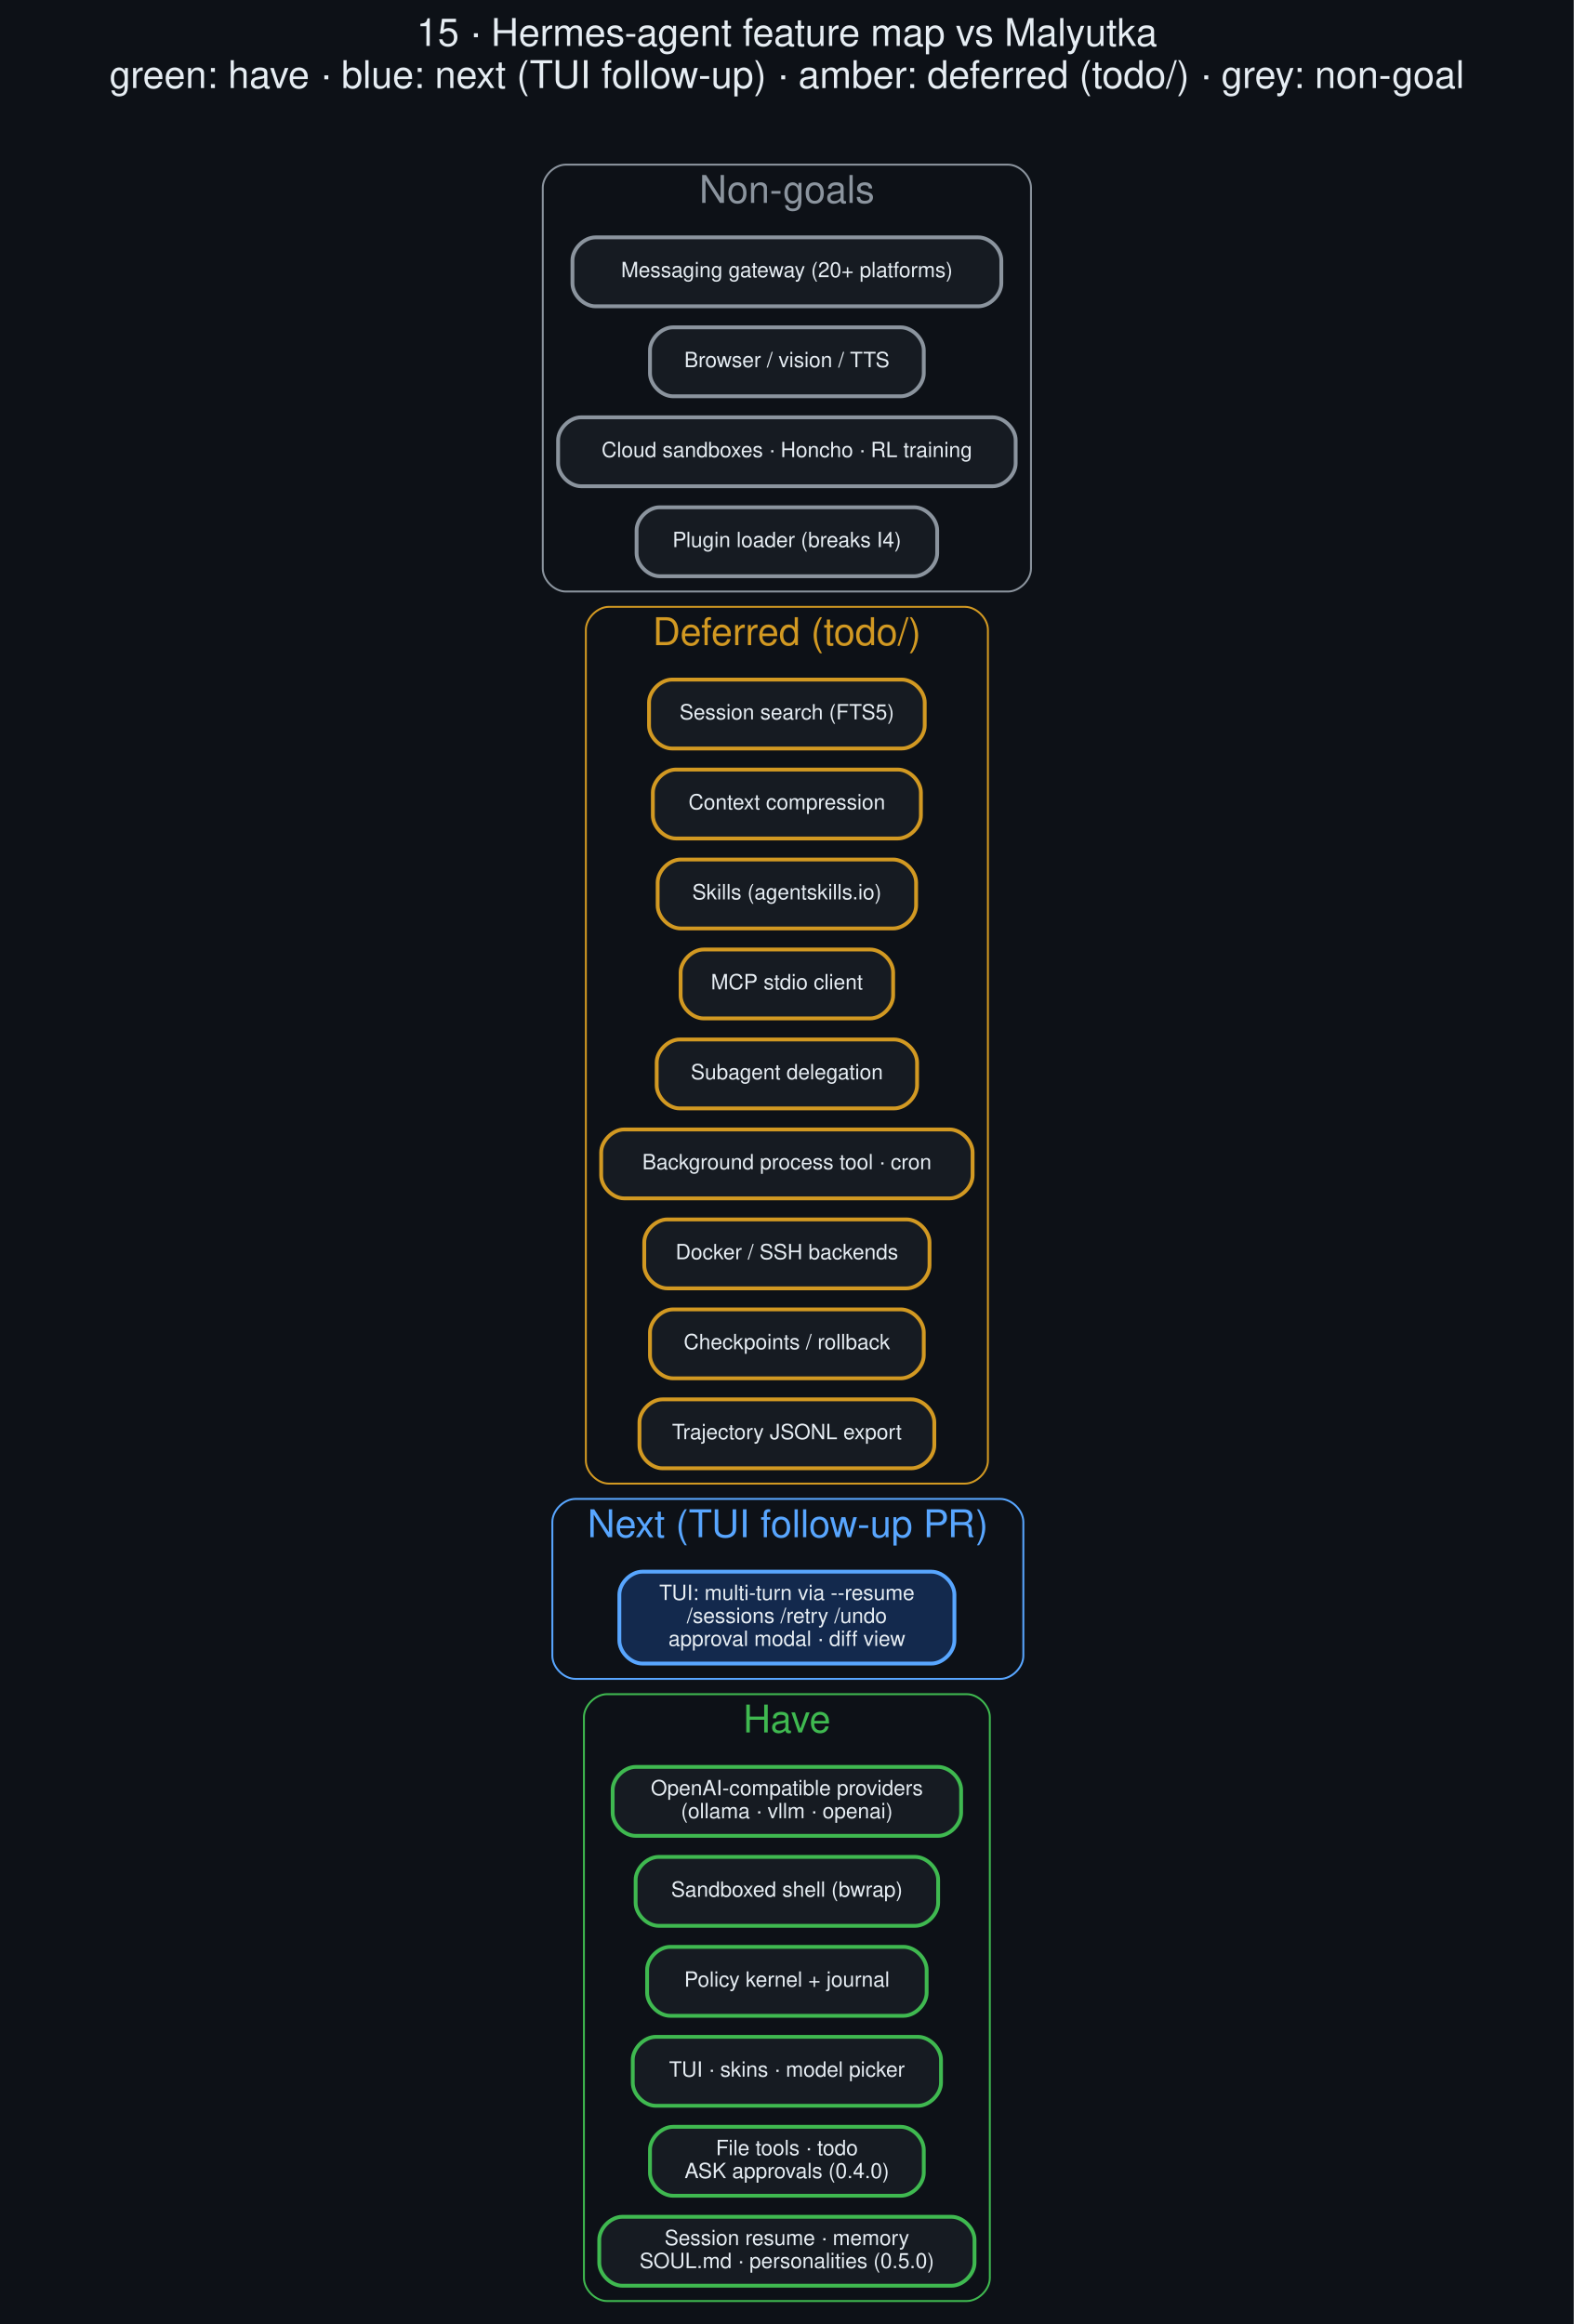
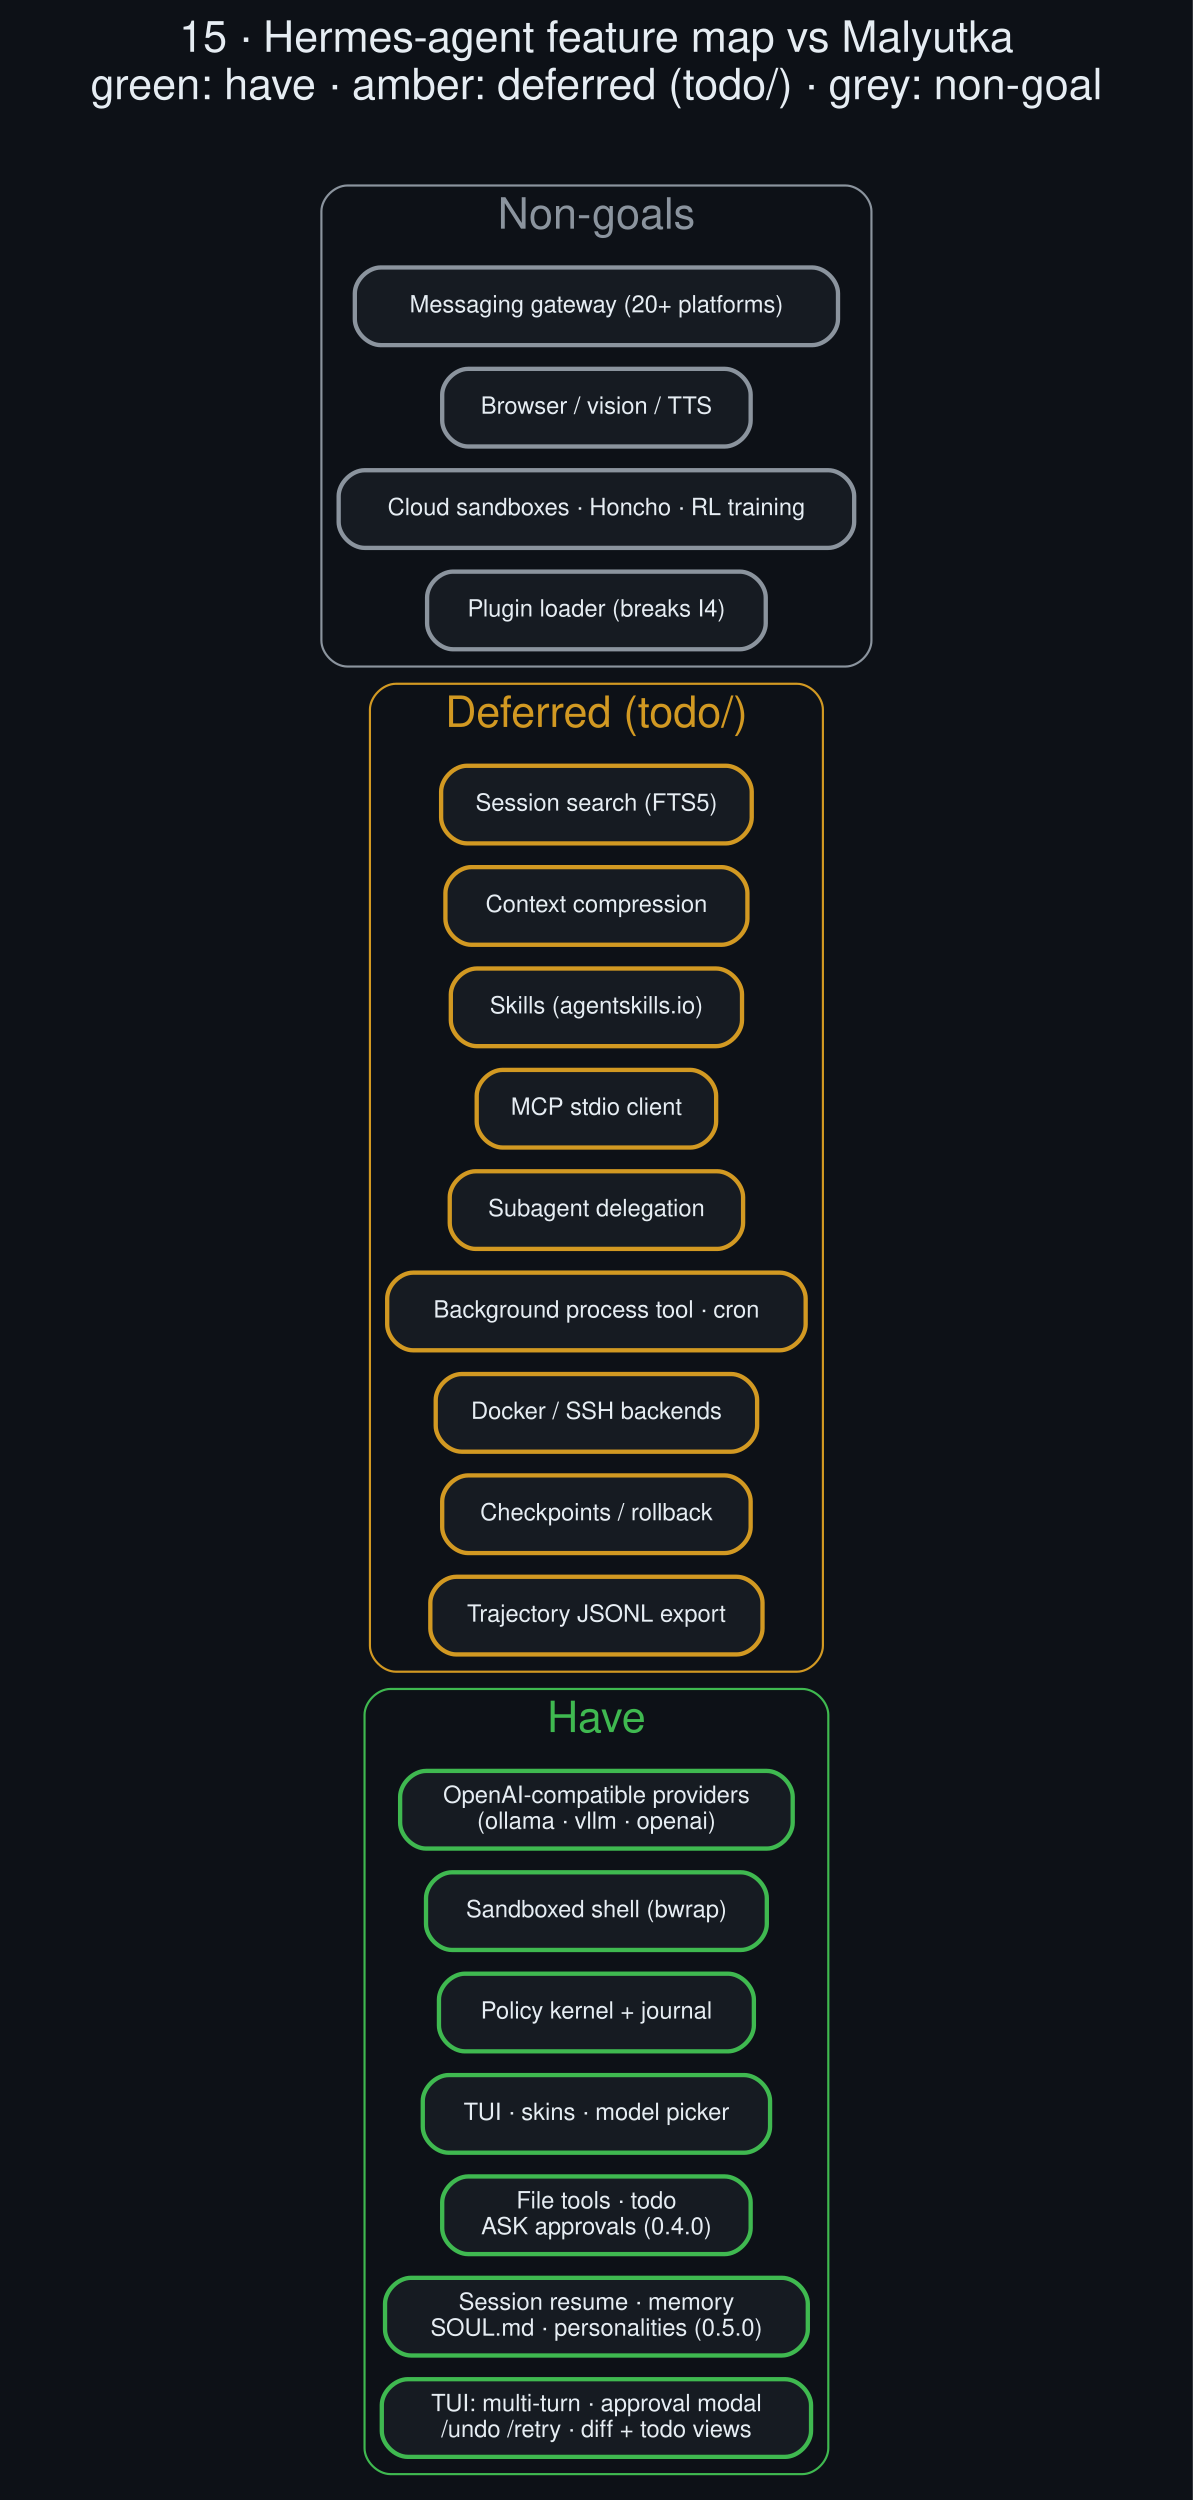
- <svg xmlns="http://www.w3.org/2000/svg" width="822pt" height="1214pt" viewBox="0.00 0.00 822.00 1214.00">
-   <g id="graph0" class="graph" transform="scale(1 1) rotate(0) translate(4 1210)">
-     <polygon fill="#0d1117" stroke="transparent" points="-4,4 -4,-1210 818,-1210 818,4 -4,4" />
-     <text text-anchor="middle" x="407" y="-1186" font-family="Helvetica,sans-Serif" font-size="20.00" fill="#e6edf3">15 · Hermes-agent feature map vs Malyutka</text>
-     <text text-anchor="middle" x="407" y="-1164" font-family="Helvetica,sans-Serif" font-size="20.00" fill="#e6edf3">green: have · blue: next (TUI follow-up) · amber: deferred (todo/) · grey: non-goal</text>
-     <text text-anchor="middle" x="407" y="-1142" font-family="Helvetica,sans-Serif" font-size="20.00" fill="#e6edf3"> </text>
+ <svg xmlns="http://www.w3.org/2000/svg" width="553pt" height="1159pt" viewBox="0.00 0.00 553.00 1159.00">
+   <g id="graph0" class="graph" transform="scale(1 1) rotate(0) translate(4 1155)">
+     <polygon fill="#0d1117" stroke="transparent" points="-4,4 -4,-1155 549,-1155 549,4 -4,4" />
+     <text text-anchor="middle" x="272.5" y="-1131" font-family="Helvetica,sans-Serif" font-size="20.00" fill="#e6edf3">15 · Hermes-agent feature map vs Malyutka</text>
+     <text text-anchor="middle" x="272.5" y="-1109" font-family="Helvetica,sans-Serif" font-size="20.00" fill="#e6edf3">green: have · amber: deferred (todo/) · grey: non-goal</text>
+     <text text-anchor="middle" x="272.5" y="-1087" font-family="Helvetica,sans-Serif" font-size="20.00" fill="#e6edf3"> </text>
    <g id="clust1" class="cluster">
-       <path fill="#0d1117" stroke="#3fb950" d="M313,-8C313,-8 501,-8 501,-8 507,-8 513,-14 513,-20 513,-20 513,-313 513,-313 513,-319 507,-325 501,-325 501,-325 313,-325 313,-325 307,-325 301,-319 301,-313 301,-313 301,-20 301,-20 301,-14 307,-8 313,-8" />
-       <text text-anchor="middle" x="407" y="-305" font-family="Helvetica,sans-Serif" font-size="20.00" fill="#3fb950">Have</text>
+       <path fill="#0d1117" stroke="#3fb950" d="M177,-8C177,-8 368,-8 368,-8 374,-8 380,-14 380,-20 380,-20 380,-360 380,-360 380,-366 374,-372 368,-372 368,-372 177,-372 177,-372 171,-372 165,-366 165,-360 165,-360 165,-20 165,-20 165,-14 171,-8 177,-8" />
+       <text text-anchor="middle" x="272.5" y="-352" font-family="Helvetica,sans-Serif" font-size="20.00" fill="#3fb950">Have</text>
    </g>
    <g id="clust2" class="cluster">
-       <path fill="#0d1117" stroke="#58a6ff" d="M296.5,-333C296.5,-333 518.5,-333 518.5,-333 524.5,-333 530.5,-339 530.5,-345 530.5,-345 530.5,-415 530.5,-415 530.5,-421 524.5,-427 518.5,-427 518.5,-427 296.5,-427 296.5,-427 290.5,-427 284.5,-421 284.5,-415 284.5,-415 284.5,-345 284.5,-345 284.5,-339 290.5,-333 296.5,-333" />
-       <text text-anchor="middle" x="407.5" y="-407" font-family="Helvetica,sans-Serif" font-size="20.00" fill="#58a6ff">Next (TUI follow-up PR)</text>
+       <path fill="#0d1117" stroke="#d29922" d="M179.5,-380C179.5,-380 365.5,-380 365.5,-380 371.5,-380 377.5,-386 377.5,-392 377.5,-392 377.5,-826 377.5,-826 377.5,-832 371.5,-838 365.5,-838 365.5,-838 179.5,-838 179.5,-838 173.5,-838 167.5,-832 167.5,-826 167.5,-826 167.5,-392 167.5,-392 167.5,-386 173.5,-380 179.5,-380" />
+       <text text-anchor="middle" x="272.5" y="-818" font-family="Helvetica,sans-Serif" font-size="20.00" fill="#d29922">Deferred (todo/)</text>
    </g>
    <g id="clust3" class="cluster">
-       <path fill="#0d1117" stroke="#d29922" d="M314,-435C314,-435 500,-435 500,-435 506,-435 512,-441 512,-447 512,-447 512,-881 512,-881 512,-887 506,-893 500,-893 500,-893 314,-893 314,-893 308,-893 302,-887 302,-881 302,-881 302,-447 302,-447 302,-441 308,-435 314,-435" />
-       <text text-anchor="middle" x="407" y="-873" font-family="Helvetica,sans-Serif" font-size="20.00" fill="#d29922">Deferred (todo/)</text>
-     </g>
-     <g id="clust4" class="cluster">
-       <path fill="#0d1117" stroke="#8b949e" d="M291.5,-901C291.5,-901 522.5,-901 522.5,-901 528.5,-901 534.5,-907 534.5,-913 534.5,-913 534.5,-1112 534.5,-1112 534.5,-1118 528.5,-1124 522.5,-1124 522.5,-1124 291.5,-1124 291.5,-1124 285.5,-1124 279.5,-1118 279.5,-1112 279.5,-1112 279.5,-913 279.5,-913 279.5,-907 285.5,-901 291.5,-901" />
-       <text text-anchor="middle" x="407" y="-1104" font-family="Helvetica,sans-Serif" font-size="20.00" fill="#8b949e">Non-goals</text>
+       <path fill="#0d1117" stroke="#8b949e" d="M157,-846C157,-846 388,-846 388,-846 394,-846 400,-852 400,-858 400,-858 400,-1057 400,-1057 400,-1063 394,-1069 388,-1069 388,-1069 157,-1069 157,-1069 151,-1069 145,-1063 145,-1057 145,-1057 145,-858 145,-858 145,-852 151,-846 157,-846" />
+       <text text-anchor="middle" x="272.5" y="-1049" font-family="Helvetica,sans-Serif" font-size="20.00" fill="#8b949e">Non-goals</text>
    </g>
    <g id="node1" class="node">
-       <path fill="#161b22" stroke="#3fb950" stroke-width="2" d="M486,-287C486,-287 328,-287 328,-287 322,-287 316,-281 316,-275 316,-275 316,-263 316,-263 316,-257 322,-251 328,-251 328,-251 486,-251 486,-251 492,-251 498,-257 498,-263 498,-263 498,-275 498,-275 498,-281 492,-287 486,-287" />
-       <text text-anchor="middle" x="407" y="-272.2" font-family="Helvetica,sans-Serif" font-size="11.00" fill="#e6edf3">OpenAI-compatible providers</text>
-       <text text-anchor="middle" x="407" y="-260.2" font-family="Helvetica,sans-Serif" font-size="11.00" fill="#e6edf3">(ollama · vllm · openai)</text>
+       <path fill="#161b22" stroke="#3fb950" stroke-width="2" d="M351.5,-334C351.5,-334 193.5,-334 193.5,-334 187.5,-334 181.5,-328 181.5,-322 181.5,-322 181.5,-310 181.5,-310 181.5,-304 187.5,-298 193.5,-298 193.5,-298 351.5,-298 351.5,-298 357.5,-298 363.5,-304 363.5,-310 363.5,-310 363.5,-322 363.5,-322 363.5,-328 357.5,-334 351.5,-334" />
+       <text text-anchor="middle" x="272.5" y="-319.2" font-family="Helvetica,sans-Serif" font-size="11.00" fill="#e6edf3">OpenAI-compatible providers</text>
+       <text text-anchor="middle" x="272.5" y="-307.2" font-family="Helvetica,sans-Serif" font-size="11.00" fill="#e6edf3">(ollama · vllm · openai)</text>
    </g>
    <g id="node2" class="node">
-       <path fill="#161b22" stroke="#3fb950" stroke-width="2" d="M474,-240C474,-240 340,-240 340,-240 334,-240 328,-234 328,-228 328,-228 328,-216 328,-216 328,-210 334,-204 340,-204 340,-204 474,-204 474,-204 480,-204 486,-210 486,-216 486,-216 486,-228 486,-228 486,-234 480,-240 474,-240" />
-       <text text-anchor="middle" x="407" y="-219.2" font-family="Helvetica,sans-Serif" font-size="11.00" fill="#e6edf3">Sandboxed shell (bwrap)</text>
+       <path fill="#161b22" stroke="#3fb950" stroke-width="2" d="M339.5,-287C339.5,-287 205.5,-287 205.5,-287 199.5,-287 193.5,-281 193.5,-275 193.5,-275 193.5,-263 193.5,-263 193.5,-257 199.5,-251 205.5,-251 205.5,-251 339.5,-251 339.5,-251 345.5,-251 351.5,-257 351.5,-263 351.5,-263 351.5,-275 351.5,-275 351.5,-281 345.5,-287 339.5,-287" />
+       <text text-anchor="middle" x="272.5" y="-266.2" font-family="Helvetica,sans-Serif" font-size="11.00" fill="#e6edf3">Sandboxed shell (bwrap)</text>
    </g>
    <g id="node3" class="node">
-       <path fill="#161b22" stroke="#3fb950" stroke-width="2" d="M468,-193C468,-193 346,-193 346,-193 340,-193 334,-187 334,-181 334,-181 334,-169 334,-169 334,-163 340,-157 346,-157 346,-157 468,-157 468,-157 474,-157 480,-163 480,-169 480,-169 480,-181 480,-181 480,-187 474,-193 468,-193" />
-       <text text-anchor="middle" x="407" y="-172.2" font-family="Helvetica,sans-Serif" font-size="11.00" fill="#e6edf3">Policy kernel + journal</text>
+       <path fill="#161b22" stroke="#3fb950" stroke-width="2" d="M333.5,-240C333.5,-240 211.5,-240 211.5,-240 205.5,-240 199.5,-234 199.5,-228 199.5,-228 199.5,-216 199.5,-216 199.5,-210 205.5,-204 211.5,-204 211.5,-204 333.5,-204 333.5,-204 339.5,-204 345.5,-210 345.5,-216 345.5,-216 345.5,-228 345.5,-228 345.5,-234 339.5,-240 333.5,-240" />
+       <text text-anchor="middle" x="272.5" y="-219.2" font-family="Helvetica,sans-Serif" font-size="11.00" fill="#e6edf3">Policy kernel + journal</text>
    </g>
    <g id="node4" class="node">
-       <path fill="#161b22" stroke="#3fb950" stroke-width="2" d="M475.5,-146C475.5,-146 338.5,-146 338.5,-146 332.5,-146 326.5,-140 326.5,-134 326.5,-134 326.5,-122 326.5,-122 326.5,-116 332.5,-110 338.5,-110 338.5,-110 475.5,-110 475.5,-110 481.5,-110 487.5,-116 487.5,-122 487.5,-122 487.5,-134 487.5,-134 487.5,-140 481.5,-146 475.5,-146" />
-       <text text-anchor="middle" x="407" y="-125.2" font-family="Helvetica,sans-Serif" font-size="11.00" fill="#e6edf3">TUI · skins · model picker</text>
+       <path fill="#161b22" stroke="#3fb950" stroke-width="2" d="M341,-193C341,-193 204,-193 204,-193 198,-193 192,-187 192,-181 192,-181 192,-169 192,-169 192,-163 198,-157 204,-157 204,-157 341,-157 341,-157 347,-157 353,-163 353,-169 353,-169 353,-181 353,-181 353,-187 347,-193 341,-193" />
+       <text text-anchor="middle" x="272.5" y="-172.2" font-family="Helvetica,sans-Serif" font-size="11.00" fill="#e6edf3">TUI · skins · model picker</text>
    </g>
    <g id="node5" class="node">
-       <path fill="#161b22" stroke="#3fb950" stroke-width="2" d="M466.5,-99C466.5,-99 347.5,-99 347.5,-99 341.5,-99 335.5,-93 335.5,-87 335.5,-87 335.5,-75 335.5,-75 335.5,-69 341.5,-63 347.5,-63 347.5,-63 466.5,-63 466.5,-63 472.5,-63 478.5,-69 478.5,-75 478.5,-75 478.5,-87 478.5,-87 478.5,-93 472.5,-99 466.5,-99" />
-       <text text-anchor="middle" x="407" y="-84.2" font-family="Helvetica,sans-Serif" font-size="11.00" fill="#e6edf3">File tools · todo</text>
-       <text text-anchor="middle" x="407" y="-72.2" font-family="Helvetica,sans-Serif" font-size="11.00" fill="#e6edf3">ASK approvals (0.4.0)</text>
+       <path fill="#161b22" stroke="#3fb950" stroke-width="2" d="M332,-146C332,-146 213,-146 213,-146 207,-146 201,-140 201,-134 201,-134 201,-122 201,-122 201,-116 207,-110 213,-110 213,-110 332,-110 332,-110 338,-110 344,-116 344,-122 344,-122 344,-134 344,-134 344,-140 338,-146 332,-146" />
+       <text text-anchor="middle" x="272.5" y="-131.2" font-family="Helvetica,sans-Serif" font-size="11.00" fill="#e6edf3">File tools · todo</text>
+       <text text-anchor="middle" x="272.5" y="-119.2" font-family="Helvetica,sans-Serif" font-size="11.00" fill="#e6edf3">ASK approvals (0.4.0)</text>
    </g>
    <g id="node6" class="node">
-       <path fill="#161b22" stroke="#3fb950" stroke-width="2" d="M493,-52C493,-52 321,-52 321,-52 315,-52 309,-46 309,-40 309,-40 309,-28 309,-28 309,-22 315,-16 321,-16 321,-16 493,-16 493,-16 499,-16 505,-22 505,-28 505,-28 505,-40 505,-40 505,-46 499,-52 493,-52" />
-       <text text-anchor="middle" x="407" y="-37.2" font-family="Helvetica,sans-Serif" font-size="11.00" fill="#e6edf3">Session resume · memory</text>
-       <text text-anchor="middle" x="407" y="-25.2" font-family="Helvetica,sans-Serif" font-size="11.00" fill="#e6edf3">SOUL.md · personalities (0.5.0)</text>
+       <path fill="#161b22" stroke="#3fb950" stroke-width="2" d="M358.5,-99C358.5,-99 186.5,-99 186.5,-99 180.5,-99 174.5,-93 174.5,-87 174.5,-87 174.5,-75 174.5,-75 174.5,-69 180.5,-63 186.5,-63 186.5,-63 358.5,-63 358.5,-63 364.5,-63 370.5,-69 370.5,-75 370.5,-75 370.5,-87 370.5,-87 370.5,-93 364.5,-99 358.5,-99" />
+       <text text-anchor="middle" x="272.5" y="-84.2" font-family="Helvetica,sans-Serif" font-size="11.00" fill="#e6edf3">Session resume · memory</text>
+       <text text-anchor="middle" x="272.5" y="-72.2" font-family="Helvetica,sans-Serif" font-size="11.00" fill="#e6edf3">SOUL.md · personalities (0.5.0)</text>
    </g>
    <g id="node7" class="node">
-       <path fill="#13294d" stroke="#58a6ff" stroke-width="2" d="M482.5,-389C482.5,-389 331.5,-389 331.5,-389 325.5,-389 319.5,-383 319.5,-377 319.5,-377 319.5,-353 319.5,-353 319.5,-347 325.5,-341 331.5,-341 331.5,-341 482.5,-341 482.5,-341 488.5,-341 494.5,-347 494.5,-353 494.5,-353 494.5,-377 494.5,-377 494.5,-383 488.5,-389 482.5,-389" />
-       <text text-anchor="middle" x="407" y="-374.2" font-family="Helvetica,sans-Serif" font-size="11.00" fill="#e6edf3">TUI: multi-turn via --resume</text>
-       <text text-anchor="middle" x="407" y="-362.2" font-family="Helvetica,sans-Serif" font-size="11.00" fill="#e6edf3">/sessions /retry /undo</text>
-       <text text-anchor="middle" x="407" y="-350.2" font-family="Helvetica,sans-Serif" font-size="11.00" fill="#e6edf3">approval modal · diff view</text>
+       <path fill="#161b22" stroke="#3fb950" stroke-width="2" d="M360,-52C360,-52 185,-52 185,-52 179,-52 173,-46 173,-40 173,-40 173,-28 173,-28 173,-22 179,-16 185,-16 185,-16 360,-16 360,-16 366,-16 372,-22 372,-28 372,-28 372,-40 372,-40 372,-46 366,-52 360,-52" />
+       <text text-anchor="middle" x="272.5" y="-37.2" font-family="Helvetica,sans-Serif" font-size="11.00" fill="#e6edf3">TUI: multi-turn · approval modal</text>
+       <text text-anchor="middle" x="272.5" y="-25.2" font-family="Helvetica,sans-Serif" font-size="11.00" fill="#e6edf3">/undo /retry · diff + todo views</text>
    </g>
    <g id="node8" class="node">
-       <path fill="#161b22" stroke="#d29922" stroke-width="2" d="M467,-855C467,-855 347,-855 347,-855 341,-855 335,-849 335,-843 335,-843 335,-831 335,-831 335,-825 341,-819 347,-819 347,-819 467,-819 467,-819 473,-819 479,-825 479,-831 479,-831 479,-843 479,-843 479,-849 473,-855 467,-855" />
-       <text text-anchor="middle" x="407" y="-834.2" font-family="Helvetica,sans-Serif" font-size="11.00" fill="#e6edf3">Session search (FTS5)</text>
+       <path fill="#161b22" stroke="#d29922" stroke-width="2" d="M332.5,-800C332.5,-800 212.5,-800 212.5,-800 206.5,-800 200.5,-794 200.5,-788 200.5,-788 200.5,-776 200.5,-776 200.5,-770 206.5,-764 212.5,-764 212.5,-764 332.5,-764 332.5,-764 338.5,-764 344.5,-770 344.5,-776 344.5,-776 344.5,-788 344.5,-788 344.5,-794 338.5,-800 332.5,-800" />
+       <text text-anchor="middle" x="272.5" y="-779.2" font-family="Helvetica,sans-Serif" font-size="11.00" fill="#e6edf3">Session search (FTS5)</text>
    </g>
    <g id="node9" class="node">
-       <path fill="#161b22" stroke="#d29922" stroke-width="2" d="M465,-808C465,-808 349,-808 349,-808 343,-808 337,-802 337,-796 337,-796 337,-784 337,-784 337,-778 343,-772 349,-772 349,-772 465,-772 465,-772 471,-772 477,-778 477,-784 477,-784 477,-796 477,-796 477,-802 471,-808 465,-808" />
-       <text text-anchor="middle" x="407" y="-787.2" font-family="Helvetica,sans-Serif" font-size="11.00" fill="#e6edf3">Context compression</text>
+       <path fill="#161b22" stroke="#d29922" stroke-width="2" d="M330.5,-753C330.5,-753 214.5,-753 214.5,-753 208.5,-753 202.5,-747 202.5,-741 202.5,-741 202.5,-729 202.5,-729 202.5,-723 208.5,-717 214.5,-717 214.5,-717 330.5,-717 330.5,-717 336.5,-717 342.5,-723 342.5,-729 342.5,-729 342.5,-741 342.5,-741 342.5,-747 336.5,-753 330.5,-753" />
+       <text text-anchor="middle" x="272.5" y="-732.2" font-family="Helvetica,sans-Serif" font-size="11.00" fill="#e6edf3">Context compression</text>
    </g>
    <g id="node10" class="node">
-       <path fill="#161b22" stroke="#d29922" stroke-width="2" d="M462.5,-761C462.5,-761 351.5,-761 351.5,-761 345.5,-761 339.5,-755 339.5,-749 339.5,-749 339.5,-737 339.5,-737 339.5,-731 345.5,-725 351.5,-725 351.5,-725 462.5,-725 462.5,-725 468.5,-725 474.5,-731 474.5,-737 474.5,-737 474.5,-749 474.5,-749 474.5,-755 468.5,-761 462.5,-761" />
-       <text text-anchor="middle" x="407" y="-740.2" font-family="Helvetica,sans-Serif" font-size="11.00" fill="#e6edf3">Skills (agentskills.io)</text>
+       <path fill="#161b22" stroke="#d29922" stroke-width="2" d="M328,-706C328,-706 217,-706 217,-706 211,-706 205,-700 205,-694 205,-694 205,-682 205,-682 205,-676 211,-670 217,-670 217,-670 328,-670 328,-670 334,-670 340,-676 340,-682 340,-682 340,-694 340,-694 340,-700 334,-706 328,-706" />
+       <text text-anchor="middle" x="272.5" y="-685.2" font-family="Helvetica,sans-Serif" font-size="11.00" fill="#e6edf3">Skills (agentskills.io)</text>
    </g>
    <g id="node11" class="node">
-       <path fill="#161b22" stroke="#d29922" stroke-width="2" d="M450.5,-714C450.5,-714 363.5,-714 363.5,-714 357.5,-714 351.5,-708 351.5,-702 351.5,-702 351.5,-690 351.5,-690 351.5,-684 357.5,-678 363.5,-678 363.5,-678 450.5,-678 450.5,-678 456.5,-678 462.5,-684 462.5,-690 462.5,-690 462.5,-702 462.5,-702 462.5,-708 456.5,-714 450.5,-714" />
-       <text text-anchor="middle" x="407" y="-693.2" font-family="Helvetica,sans-Serif" font-size="11.00" fill="#e6edf3">MCP stdio client</text>
+       <path fill="#161b22" stroke="#d29922" stroke-width="2" d="M316,-659C316,-659 229,-659 229,-659 223,-659 217,-653 217,-647 217,-647 217,-635 217,-635 217,-629 223,-623 229,-623 229,-623 316,-623 316,-623 322,-623 328,-629 328,-635 328,-635 328,-647 328,-647 328,-653 322,-659 316,-659" />
+       <text text-anchor="middle" x="272.5" y="-638.2" font-family="Helvetica,sans-Serif" font-size="11.00" fill="#e6edf3">MCP stdio client</text>
    </g>
    <g id="node12" class="node">
-       <path fill="#161b22" stroke="#d29922" stroke-width="2" d="M463,-667C463,-667 351,-667 351,-667 345,-667 339,-661 339,-655 339,-655 339,-643 339,-643 339,-637 345,-631 351,-631 351,-631 463,-631 463,-631 469,-631 475,-637 475,-643 475,-643 475,-655 475,-655 475,-661 469,-667 463,-667" />
-       <text text-anchor="middle" x="407" y="-646.2" font-family="Helvetica,sans-Serif" font-size="11.00" fill="#e6edf3">Subagent delegation</text>
+       <path fill="#161b22" stroke="#d29922" stroke-width="2" d="M328.5,-612C328.5,-612 216.5,-612 216.5,-612 210.5,-612 204.5,-606 204.5,-600 204.5,-600 204.5,-588 204.5,-588 204.5,-582 210.5,-576 216.5,-576 216.5,-576 328.5,-576 328.5,-576 334.5,-576 340.5,-582 340.5,-588 340.5,-588 340.5,-600 340.5,-600 340.5,-606 334.5,-612 328.5,-612" />
+       <text text-anchor="middle" x="272.5" y="-591.2" font-family="Helvetica,sans-Serif" font-size="11.00" fill="#e6edf3">Subagent delegation</text>
    </g>
    <g id="node13" class="node">
-       <path fill="#161b22" stroke="#d29922" stroke-width="2" d="M492,-620C492,-620 322,-620 322,-620 316,-620 310,-614 310,-608 310,-608 310,-596 310,-596 310,-590 316,-584 322,-584 322,-584 492,-584 492,-584 498,-584 504,-590 504,-596 504,-596 504,-608 504,-608 504,-614 498,-620 492,-620" />
-       <text text-anchor="middle" x="407" y="-599.2" font-family="Helvetica,sans-Serif" font-size="11.00" fill="#e6edf3">Background process tool · cron</text>
+       <path fill="#161b22" stroke="#d29922" stroke-width="2" d="M357.5,-565C357.5,-565 187.5,-565 187.5,-565 181.5,-565 175.5,-559 175.5,-553 175.5,-553 175.5,-541 175.5,-541 175.5,-535 181.5,-529 187.5,-529 187.5,-529 357.5,-529 357.5,-529 363.5,-529 369.5,-535 369.5,-541 369.5,-541 369.5,-553 369.5,-553 369.5,-559 363.5,-565 357.5,-565" />
+       <text text-anchor="middle" x="272.5" y="-544.2" font-family="Helvetica,sans-Serif" font-size="11.00" fill="#e6edf3">Background process tool · cron</text>
    </g>
    <g id="node14" class="node">
-       <path fill="#161b22" stroke="#d29922" stroke-width="2" d="M469.5,-573C469.5,-573 344.5,-573 344.5,-573 338.5,-573 332.5,-567 332.5,-561 332.5,-561 332.5,-549 332.5,-549 332.5,-543 338.5,-537 344.5,-537 344.5,-537 469.5,-537 469.5,-537 475.5,-537 481.5,-543 481.5,-549 481.5,-549 481.5,-561 481.5,-561 481.5,-567 475.5,-573 469.5,-573" />
-       <text text-anchor="middle" x="407" y="-552.2" font-family="Helvetica,sans-Serif" font-size="11.00" fill="#e6edf3">Docker / SSH backends</text>
+       <path fill="#161b22" stroke="#d29922" stroke-width="2" d="M335,-518C335,-518 210,-518 210,-518 204,-518 198,-512 198,-506 198,-506 198,-494 198,-494 198,-488 204,-482 210,-482 210,-482 335,-482 335,-482 341,-482 347,-488 347,-494 347,-494 347,-506 347,-506 347,-512 341,-518 335,-518" />
+       <text text-anchor="middle" x="272.5" y="-497.2" font-family="Helvetica,sans-Serif" font-size="11.00" fill="#e6edf3">Docker / SSH backends</text>
    </g>
    <g id="node15" class="node">
-       <path fill="#161b22" stroke="#d29922" stroke-width="2" d="M466.5,-526C466.5,-526 347.5,-526 347.5,-526 341.5,-526 335.5,-520 335.5,-514 335.5,-514 335.5,-502 335.5,-502 335.5,-496 341.5,-490 347.5,-490 347.5,-490 466.5,-490 466.5,-490 472.5,-490 478.5,-496 478.5,-502 478.5,-502 478.5,-514 478.5,-514 478.5,-520 472.5,-526 466.5,-526" />
-       <text text-anchor="middle" x="407" y="-505.2" font-family="Helvetica,sans-Serif" font-size="11.00" fill="#e6edf3">Checkpoints / rollback</text>
+       <path fill="#161b22" stroke="#d29922" stroke-width="2" d="M332,-471C332,-471 213,-471 213,-471 207,-471 201,-465 201,-459 201,-459 201,-447 201,-447 201,-441 207,-435 213,-435 213,-435 332,-435 332,-435 338,-435 344,-441 344,-447 344,-447 344,-459 344,-459 344,-465 338,-471 332,-471" />
+       <text text-anchor="middle" x="272.5" y="-450.2" font-family="Helvetica,sans-Serif" font-size="11.00" fill="#e6edf3">Checkpoints / rollback</text>
    </g>
    <g id="node16" class="node">
-       <path fill="#161b22" stroke="#d29922" stroke-width="2" d="M472,-479C472,-479 342,-479 342,-479 336,-479 330,-473 330,-467 330,-467 330,-455 330,-455 330,-449 336,-443 342,-443 342,-443 472,-443 472,-443 478,-443 484,-449 484,-455 484,-455 484,-467 484,-467 484,-473 478,-479 472,-479" />
-       <text text-anchor="middle" x="407" y="-458.2" font-family="Helvetica,sans-Serif" font-size="11.00" fill="#e6edf3">Trajectory JSONL export</text>
+       <path fill="#161b22" stroke="#d29922" stroke-width="2" d="M337.5,-424C337.5,-424 207.5,-424 207.5,-424 201.5,-424 195.5,-418 195.5,-412 195.5,-412 195.5,-400 195.5,-400 195.5,-394 201.5,-388 207.5,-388 207.5,-388 337.5,-388 337.5,-388 343.5,-388 349.5,-394 349.5,-400 349.5,-400 349.5,-412 349.5,-412 349.5,-418 343.5,-424 337.5,-424" />
+       <text text-anchor="middle" x="272.5" y="-403.2" font-family="Helvetica,sans-Serif" font-size="11.00" fill="#e6edf3">Trajectory JSONL export</text>
    </g>
    <g id="node17" class="node">
-       <path fill="#161b22" stroke="#8b949e" stroke-width="2" d="M507,-1086C507,-1086 307,-1086 307,-1086 301,-1086 295,-1080 295,-1074 295,-1074 295,-1062 295,-1062 295,-1056 301,-1050 307,-1050 307,-1050 507,-1050 507,-1050 513,-1050 519,-1056 519,-1062 519,-1062 519,-1074 519,-1074 519,-1080 513,-1086 507,-1086" />
-       <text text-anchor="middle" x="407" y="-1065.2" font-family="Helvetica,sans-Serif" font-size="11.00" fill="#e6edf3">Messaging gateway (20+ platforms)</text>
+       <path fill="#161b22" stroke="#8b949e" stroke-width="2" d="M372.5,-1031C372.5,-1031 172.5,-1031 172.5,-1031 166.5,-1031 160.5,-1025 160.5,-1019 160.5,-1019 160.5,-1007 160.5,-1007 160.5,-1001 166.5,-995 172.5,-995 172.5,-995 372.5,-995 372.5,-995 378.5,-995 384.5,-1001 384.5,-1007 384.5,-1007 384.5,-1019 384.5,-1019 384.5,-1025 378.5,-1031 372.5,-1031" />
+       <text text-anchor="middle" x="272.5" y="-1010.2" font-family="Helvetica,sans-Serif" font-size="11.00" fill="#e6edf3">Messaging gateway (20+ platforms)</text>
    </g>
    <g id="node18" class="node">
-       <path fill="#161b22" stroke="#8b949e" stroke-width="2" d="M466.5,-1039C466.5,-1039 347.5,-1039 347.5,-1039 341.5,-1039 335.5,-1033 335.5,-1027 335.5,-1027 335.5,-1015 335.5,-1015 335.5,-1009 341.5,-1003 347.5,-1003 347.5,-1003 466.5,-1003 466.5,-1003 472.5,-1003 478.5,-1009 478.5,-1015 478.5,-1015 478.5,-1027 478.5,-1027 478.5,-1033 472.5,-1039 466.5,-1039" />
-       <text text-anchor="middle" x="407" y="-1018.2" font-family="Helvetica,sans-Serif" font-size="11.00" fill="#e6edf3">Browser / vision / TTS</text>
+       <path fill="#161b22" stroke="#8b949e" stroke-width="2" d="M332,-984C332,-984 213,-984 213,-984 207,-984 201,-978 201,-972 201,-972 201,-960 201,-960 201,-954 207,-948 213,-948 213,-948 332,-948 332,-948 338,-948 344,-954 344,-960 344,-960 344,-972 344,-972 344,-978 338,-984 332,-984" />
+       <text text-anchor="middle" x="272.5" y="-963.2" font-family="Helvetica,sans-Serif" font-size="11.00" fill="#e6edf3">Browser / vision / TTS</text>
    </g>
    <g id="node19" class="node">
-       <path fill="#161b22" stroke="#8b949e" stroke-width="2" d="M514.5,-992C514.5,-992 299.5,-992 299.5,-992 293.5,-992 287.5,-986 287.5,-980 287.5,-980 287.5,-968 287.5,-968 287.5,-962 293.5,-956 299.5,-956 299.5,-956 514.5,-956 514.5,-956 520.5,-956 526.5,-962 526.5,-968 526.5,-968 526.5,-980 526.5,-980 526.5,-986 520.5,-992 514.5,-992" />
-       <text text-anchor="middle" x="407" y="-971.2" font-family="Helvetica,sans-Serif" font-size="11.00" fill="#e6edf3">Cloud sandboxes · Honcho · RL training</text>
+       <path fill="#161b22" stroke="#8b949e" stroke-width="2" d="M380,-937C380,-937 165,-937 165,-937 159,-937 153,-931 153,-925 153,-925 153,-913 153,-913 153,-907 159,-901 165,-901 165,-901 380,-901 380,-901 386,-901 392,-907 392,-913 392,-913 392,-925 392,-925 392,-931 386,-937 380,-937" />
+       <text text-anchor="middle" x="272.5" y="-916.2" font-family="Helvetica,sans-Serif" font-size="11.00" fill="#e6edf3">Cloud sandboxes · Honcho · RL training</text>
    </g>
    <g id="node20" class="node">
-       <path fill="#161b22" stroke="#8b949e" stroke-width="2" d="M473.5,-945C473.5,-945 340.5,-945 340.5,-945 334.5,-945 328.5,-939 328.5,-933 328.5,-933 328.5,-921 328.5,-921 328.5,-915 334.5,-909 340.5,-909 340.5,-909 473.5,-909 473.5,-909 479.5,-909 485.5,-915 485.5,-921 485.5,-921 485.5,-933 485.5,-933 485.5,-939 479.5,-945 473.5,-945" />
-       <text text-anchor="middle" x="407" y="-924.2" font-family="Helvetica,sans-Serif" font-size="11.00" fill="#e6edf3">Plugin loader (breaks I4)</text>
+       <path fill="#161b22" stroke="#8b949e" stroke-width="2" d="M339,-890C339,-890 206,-890 206,-890 200,-890 194,-884 194,-878 194,-878 194,-866 194,-866 194,-860 200,-854 206,-854 206,-854 339,-854 339,-854 345,-854 351,-860 351,-866 351,-866 351,-878 351,-878 351,-884 345,-890 339,-890" />
+       <text text-anchor="middle" x="272.5" y="-869.2" font-family="Helvetica,sans-Serif" font-size="11.00" fill="#e6edf3">Plugin loader (breaks I4)</text>
    </g>
  </g>
</svg>
